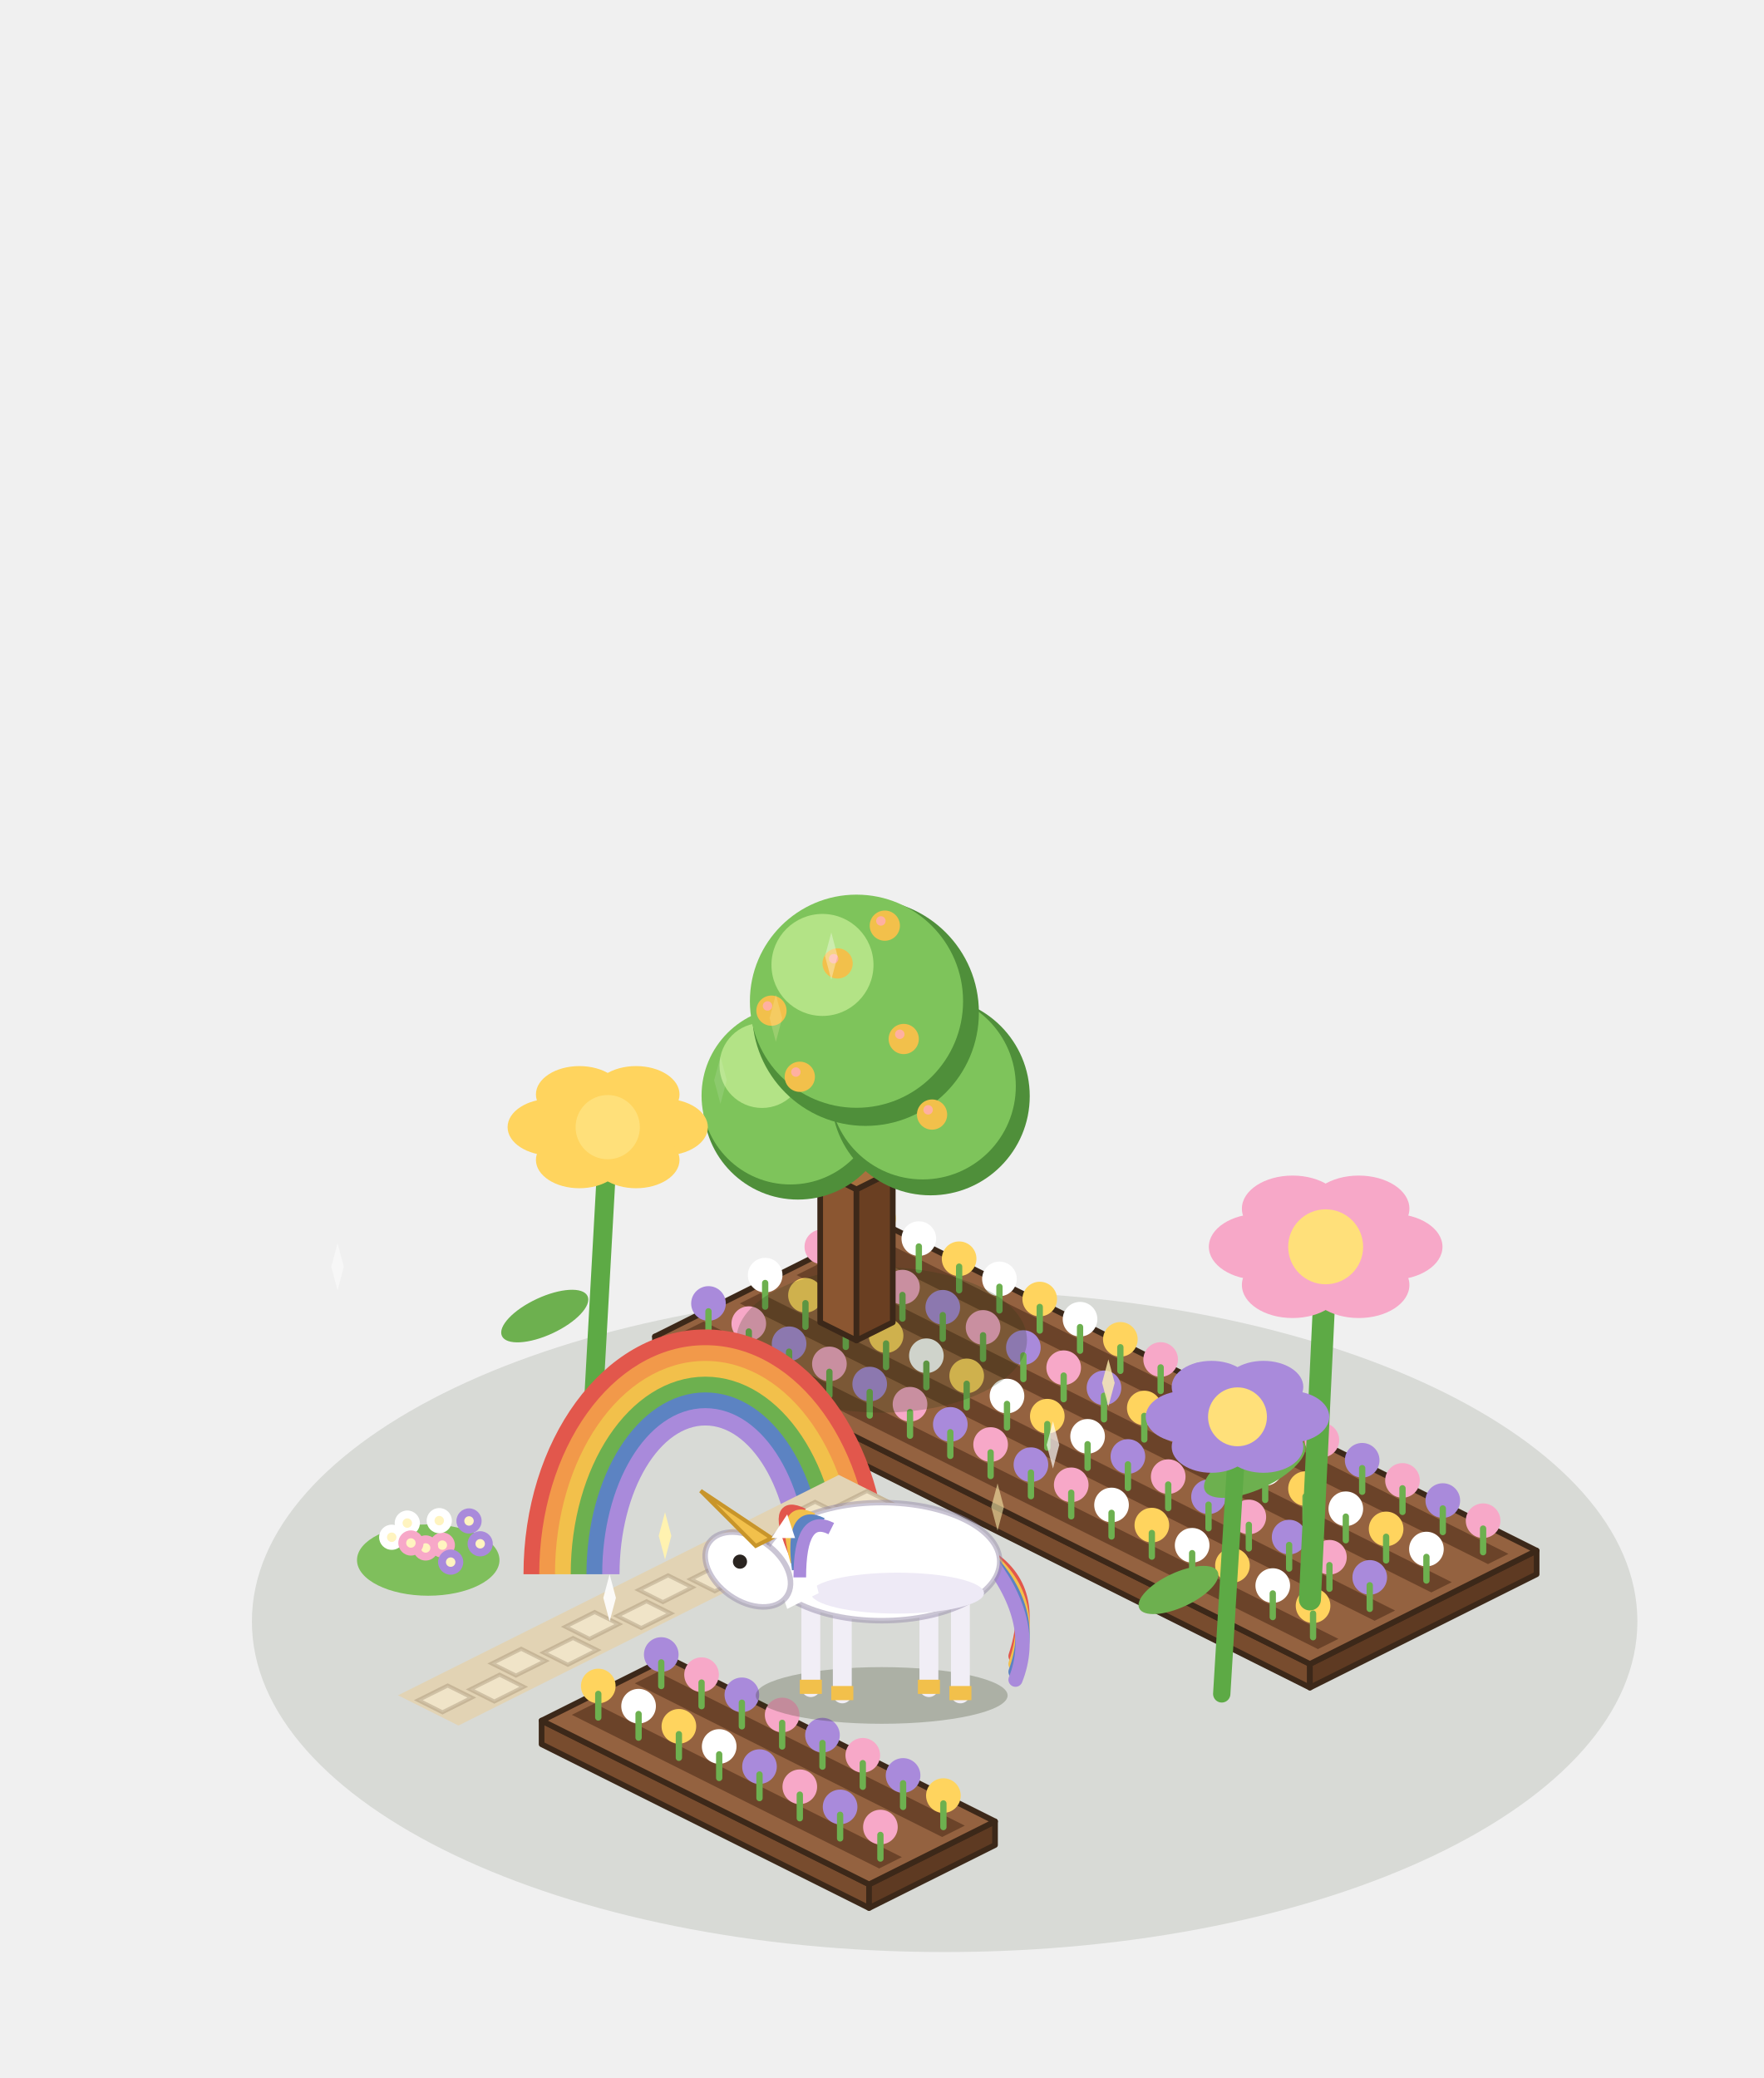
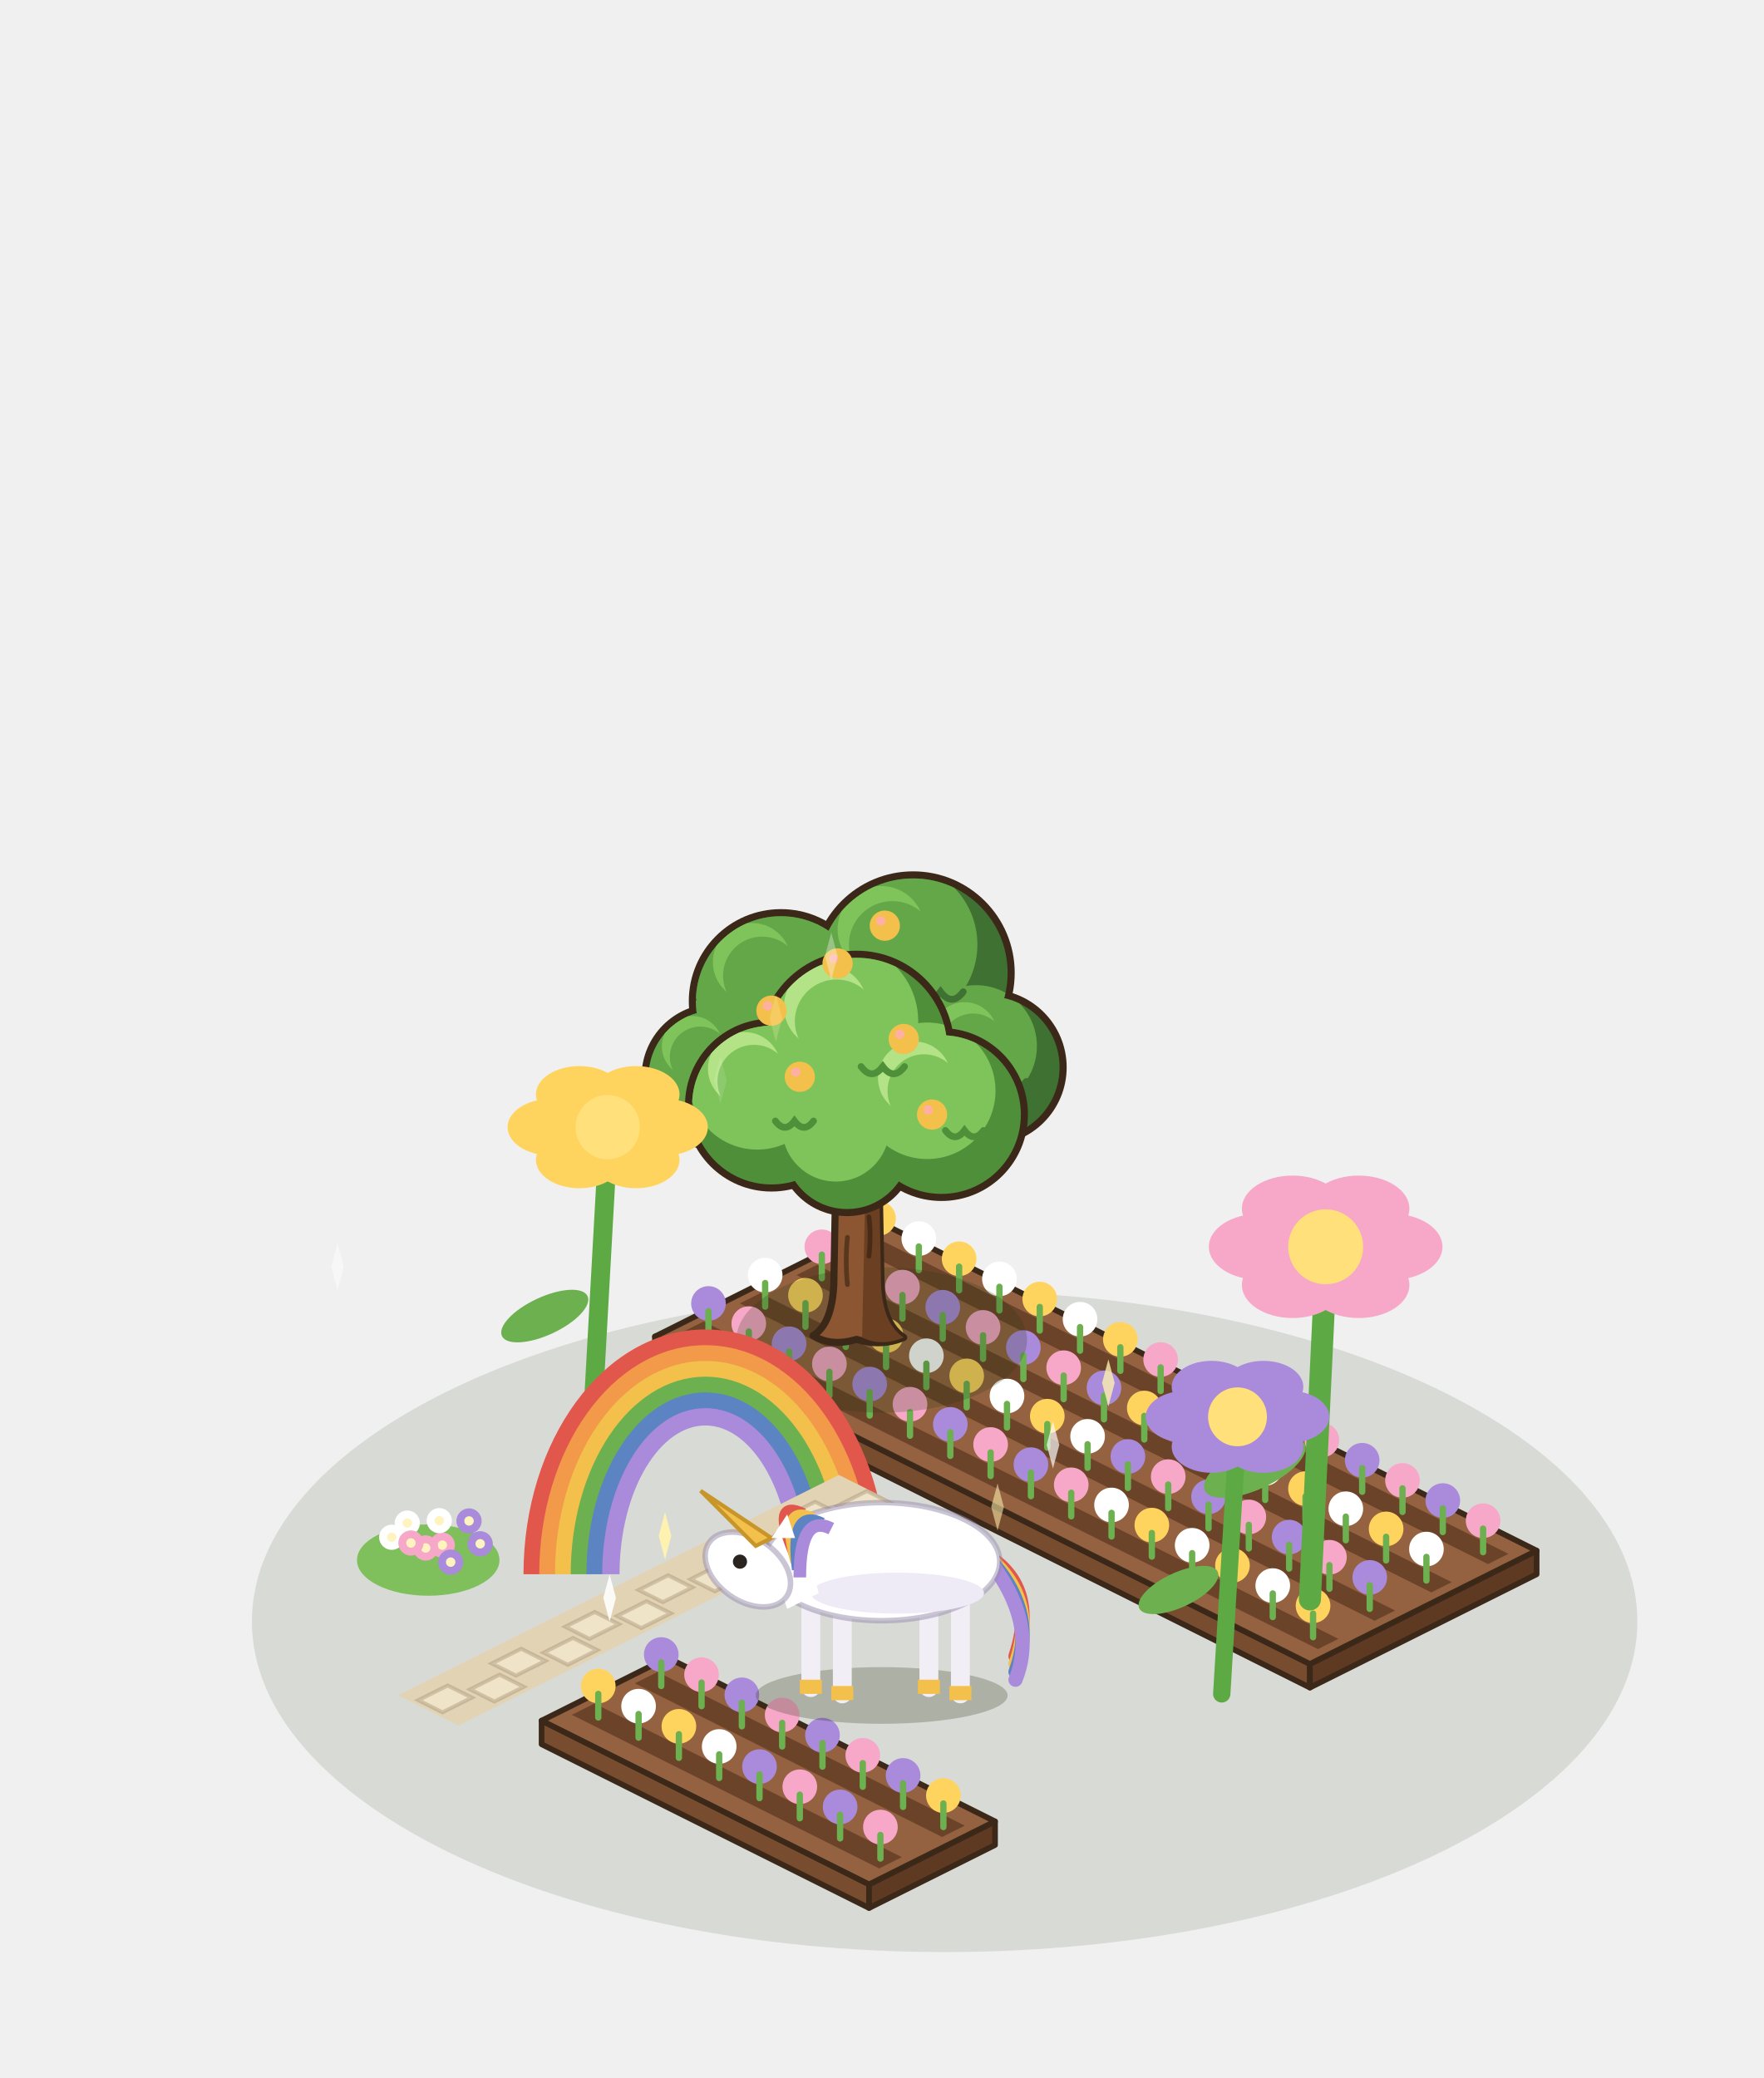
<svg xmlns="http://www.w3.org/2000/svg" width="280" height="330" viewBox="-140 -250 280 330">
  <g transform="scale(1.25)">
    <ellipse cx="8" cy="6" rx="88" ry="42" fill="rgba(40,55,20,.12)" />
    <polygon points="-28.8,-27.2 54.4,14.4 54.4,11.4 -28.8,-30.2" fill="#784C2E" stroke="#3C2819" stroke-width="0.72" stroke-linejoin="round" />
    <polygon points="83.2,0 54.4,14.4 54.4,11.4 83.2,-3" fill="#5E3A22" stroke="#3C2819" stroke-width="0.72" stroke-linejoin="round" />
    <polygon points="0,-44.6 83.2,-3 54.4,11.4 -28.8,-30.2" fill="#946240" stroke="#3C2819" stroke-width="0.72" stroke-linejoin="round" />
    <polygon points="-1.02,-42.91 79.62,-2.59 77.02,-1.29 -3.62,-41.61" fill="#6B4329" />
    <circle cx="-0.4" cy="-45.2" r="2.2" fill="#FFD45E" />
    <line x1="-0.4" y1="-41.2" x2="-0.4" y2="-44.2" stroke="#6DB04F" stroke-width="0.8" stroke-linecap="round" />
    <circle cx="4.72" cy="-42.64" r="2.2" fill="#FFFFFF" />
    <line x1="4.72" y1="-38.64" x2="4.72" y2="-41.64" stroke="#6DB04F" stroke-width="0.8" stroke-linecap="round" />
    <circle cx="9.84" cy="-40.08" r="2.2" fill="#FFD45E" />
    <line x1="9.84" y1="-36.08" x2="9.84" y2="-39.08" stroke="#6DB04F" stroke-width="0.8" stroke-linecap="round" />
    <circle cx="14.96" cy="-37.52" r="2.2" fill="#FFFFFF" />
    <line x1="14.96" y1="-33.52" x2="14.96" y2="-36.52" stroke="#6DB04F" stroke-width="0.8" stroke-linecap="round" />
    <circle cx="20.08" cy="-34.96" r="2.2" fill="#FFD45E" />
    <line x1="20.08" y1="-30.96" x2="20.08" y2="-33.96" stroke="#6DB04F" stroke-width="0.8" stroke-linecap="round" />
    <circle cx="25.2" cy="-32.4" r="2.2" fill="#FFFFFF" />
    <line x1="25.2" y1="-28.4" x2="25.2" y2="-31.4" stroke="#6DB04F" stroke-width="0.8" stroke-linecap="round" />
    <circle cx="30.32" cy="-29.84" r="2.2" fill="#FFD45E" />
    <line x1="30.32" y1="-25.84" x2="30.32" y2="-28.84" stroke="#6DB04F" stroke-width="0.8" stroke-linecap="round" />
    <circle cx="35.44" cy="-27.28" r="2.2" fill="#F7A8C8" />
    <line x1="35.44" y1="-23.28" x2="35.44" y2="-26.28" stroke="#6DB04F" stroke-width="0.8" stroke-linecap="round" />
    <circle cx="40.56" cy="-24.72" r="2.2" fill="#A98ADB" />
    <line x1="40.56" y1="-20.72" x2="40.56" y2="-23.72" stroke="#6DB04F" stroke-width="0.8" stroke-linecap="round" />
    <circle cx="45.68" cy="-22.16" r="2.2" fill="#F7A8C8" />
    <line x1="45.68" y1="-18.16" x2="45.68" y2="-21.16" stroke="#6DB04F" stroke-width="0.8" stroke-linecap="round" />
    <circle cx="50.8" cy="-19.6" r="2.2" fill="#A98ADB" />
    <line x1="50.8" y1="-15.6" x2="50.8" y2="-18.6" stroke="#6DB04F" stroke-width="0.8" stroke-linecap="round" />
    <circle cx="55.92" cy="-17.04" r="2.2" fill="#F7A8C8" />
    <line x1="55.92" y1="-13.04" x2="55.92" y2="-16.04" stroke="#6DB04F" stroke-width="0.8" stroke-linecap="round" />
    <circle cx="61.04" cy="-14.48" r="2.2" fill="#A98ADB" />
    <line x1="61.04" y1="-10.48" x2="61.04" y2="-13.48" stroke="#6DB04F" stroke-width="0.8" stroke-linecap="round" />
    <circle cx="66.16" cy="-11.92" r="2.2" fill="#F7A8C8" />
    <line x1="66.16" y1="-7.92" x2="66.16" y2="-10.92" stroke="#6DB04F" stroke-width="0.8" stroke-linecap="round" />
    <circle cx="71.28" cy="-9.36" r="2.2" fill="#A98ADB" />
    <line x1="71.28" y1="-5.36" x2="71.28" y2="-8.36" stroke="#6DB04F" stroke-width="0.8" stroke-linecap="round" />
    <circle cx="76.4" cy="-6.8" r="2.2" fill="#F7A8C8" />
    <line x1="76.4" y1="-2.8" x2="76.4" y2="-5.8" stroke="#6DB04F" stroke-width="0.8" stroke-linecap="round" />
    <polygon points="-8.22,-39.31 72.42,1.01 69.82,2.31 -10.82,-38.01" fill="#6B4329" />
    <circle cx="-7.6" cy="-41.6" r="2.2" fill="#F7A8C8" />
    <line x1="-7.6" y1="-37.6" x2="-7.6" y2="-40.6" stroke="#6DB04F" stroke-width="0.8" stroke-linecap="round" />
    <circle cx="-2.48" cy="-39.04" r="2.2" fill="#A98ADB" />
    <line x1="-2.48" y1="-35.04" x2="-2.48" y2="-38.04" stroke="#6DB04F" stroke-width="0.8" stroke-linecap="round" />
    <circle cx="2.64" cy="-36.48" r="2.2" fill="#F7A8C8" />
    <line x1="2.64" y1="-32.48" x2="2.64" y2="-35.48" stroke="#6DB04F" stroke-width="0.8" stroke-linecap="round" />
    <circle cx="7.76" cy="-33.92" r="2.2" fill="#A98ADB" />
    <line x1="7.76" y1="-29.92" x2="7.76" y2="-32.92" stroke="#6DB04F" stroke-width="0.8" stroke-linecap="round" />
    <circle cx="12.88" cy="-31.36" r="2.2" fill="#F7A8C8" />
    <line x1="12.88" y1="-27.36" x2="12.88" y2="-30.36" stroke="#6DB04F" stroke-width="0.8" stroke-linecap="round" />
    <circle cx="18" cy="-28.8" r="2.2" fill="#A98ADB" />
    <line x1="18" y1="-24.8" x2="18" y2="-27.8" stroke="#6DB04F" stroke-width="0.8" stroke-linecap="round" />
    <circle cx="23.12" cy="-26.24" r="2.2" fill="#F7A8C8" />
    <line x1="23.12" y1="-22.24" x2="23.12" y2="-25.24" stroke="#6DB04F" stroke-width="0.8" stroke-linecap="round" />
    <circle cx="28.24" cy="-23.68" r="2.2" fill="#A98ADB" />
    <line x1="28.24" y1="-19.68" x2="28.24" y2="-22.68" stroke="#6DB04F" stroke-width="0.8" stroke-linecap="round" />
    <circle cx="33.36" cy="-21.12" r="2.2" fill="#FFD45E" />
    <line x1="33.36" y1="-17.12" x2="33.36" y2="-20.12" stroke="#6DB04F" stroke-width="0.8" stroke-linecap="round" />
    <circle cx="38.48" cy="-18.56" r="2.2" fill="#FFFFFF" />
    <line x1="38.48" y1="-14.56" x2="38.48" y2="-17.56" stroke="#6DB04F" stroke-width="0.8" stroke-linecap="round" />
    <circle cx="43.6" cy="-16" r="2.2" fill="#FFD45E" />
    <line x1="43.6" y1="-12" x2="43.6" y2="-15" stroke="#6DB04F" stroke-width="0.8" stroke-linecap="round" />
    <circle cx="48.72" cy="-13.44" r="2.2" fill="#FFFFFF" />
    <line x1="48.72" y1="-9.44" x2="48.72" y2="-12.44" stroke="#6DB04F" stroke-width="0.8" stroke-linecap="round" />
    <circle cx="53.84" cy="-10.88" r="2.2" fill="#FFD45E" />
    <line x1="53.84" y1="-6.88" x2="53.84" y2="-9.88" stroke="#6DB04F" stroke-width="0.8" stroke-linecap="round" />
    <circle cx="58.96" cy="-8.32" r="2.2" fill="#FFFFFF" />
    <line x1="58.96" y1="-4.32" x2="58.96" y2="-7.32" stroke="#6DB04F" stroke-width="0.8" stroke-linecap="round" />
    <circle cx="64.08" cy="-5.76" r="2.2" fill="#FFD45E" />
    <line x1="64.08" y1="-1.76" x2="64.08" y2="-4.76" stroke="#6DB04F" stroke-width="0.8" stroke-linecap="round" />
    <circle cx="69.2" cy="-3.2" r="2.2" fill="#FFFFFF" />
    <line x1="69.2" y1="0.8" x2="69.2" y2="-2.2" stroke="#6DB04F" stroke-width="0.8" stroke-linecap="round" />
    <polygon points="-15.42,-35.71 65.22,4.61 62.62,5.91 -18.02,-34.41" fill="#6B4329" />
    <circle cx="-14.8" cy="-38" r="2.2" fill="#FFFFFF" />
    <line x1="-14.8" y1="-34" x2="-14.8" y2="-37" stroke="#6DB04F" stroke-width="0.8" stroke-linecap="round" />
    <circle cx="-9.68" cy="-35.44" r="2.2" fill="#FFD45E" />
    <line x1="-9.68" y1="-31.44" x2="-9.68" y2="-34.44" stroke="#6DB04F" stroke-width="0.8" stroke-linecap="round" />
    <circle cx="-4.56" cy="-32.88" r="2.2" fill="#FFFFFF" />
    <line x1="-4.56" y1="-28.88" x2="-4.56" y2="-31.88" stroke="#6DB04F" stroke-width="0.8" stroke-linecap="round" />
    <circle cx="0.56" cy="-30.32" r="2.2" fill="#FFD45E" />
    <line x1="0.56" y1="-26.32" x2="0.56" y2="-29.32" stroke="#6DB04F" stroke-width="0.8" stroke-linecap="round" />
    <circle cx="5.68" cy="-27.76" r="2.2" fill="#FFFFFF" />
    <line x1="5.68" y1="-23.76" x2="5.68" y2="-26.76" stroke="#6DB04F" stroke-width="0.8" stroke-linecap="round" />
    <circle cx="10.8" cy="-25.2" r="2.2" fill="#FFD45E" />
    <line x1="10.8" y1="-21.2" x2="10.8" y2="-24.2" stroke="#6DB04F" stroke-width="0.8" stroke-linecap="round" />
    <circle cx="15.92" cy="-22.64" r="2.2" fill="#FFFFFF" />
    <line x1="15.92" y1="-18.64" x2="15.92" y2="-21.64" stroke="#6DB04F" stroke-width="0.8" stroke-linecap="round" />
    <circle cx="21.04" cy="-20.08" r="2.2" fill="#FFD45E" />
    <line x1="21.04" y1="-16.08" x2="21.04" y2="-19.08" stroke="#6DB04F" stroke-width="0.8" stroke-linecap="round" />
    <circle cx="26.16" cy="-17.52" r="2.2" fill="#FFFFFF" />
    <line x1="26.16" y1="-13.52" x2="26.16" y2="-16.52" stroke="#6DB04F" stroke-width="0.8" stroke-linecap="round" />
    <circle cx="31.28" cy="-14.96" r="2.2" fill="#A98ADB" />
    <line x1="31.28" y1="-10.96" x2="31.28" y2="-13.96" stroke="#6DB04F" stroke-width="0.8" stroke-linecap="round" />
    <circle cx="36.4" cy="-12.4" r="2.2" fill="#F7A8C8" />
    <line x1="36.4" y1="-8.4" x2="36.4" y2="-11.4" stroke="#6DB04F" stroke-width="0.8" stroke-linecap="round" />
    <circle cx="41.52" cy="-9.84" r="2.2" fill="#A98ADB" />
    <line x1="41.52" y1="-5.84" x2="41.52" y2="-8.84" stroke="#6DB04F" stroke-width="0.8" stroke-linecap="round" />
    <circle cx="46.64" cy="-7.28" r="2.2" fill="#F7A8C8" />
    <line x1="46.64" y1="-3.28" x2="46.64" y2="-6.28" stroke="#6DB04F" stroke-width="0.8" stroke-linecap="round" />
    <circle cx="51.76" cy="-4.72" r="2.2" fill="#A98ADB" />
    <line x1="51.76" y1="-0.72" x2="51.76" y2="-3.72" stroke="#6DB04F" stroke-width="0.8" stroke-linecap="round" />
    <circle cx="56.88" cy="-2.16" r="2.2" fill="#F7A8C8" />
    <line x1="56.88" y1="1.84" x2="56.88" y2="-1.16" stroke="#6DB04F" stroke-width="0.8" stroke-linecap="round" />
    <circle cx="62" cy="0.4" r="2.2" fill="#A98ADB" />
    <line x1="62" y1="4.4" x2="62" y2="1.4" stroke="#6DB04F" stroke-width="0.8" stroke-linecap="round" />
    <polygon points="-22.62,-32.11 58.02,8.21 55.42,9.51 -25.22,-30.81" fill="#6B4329" />
    <circle cx="-22" cy="-34.4" r="2.2" fill="#A98ADB" />
    <line x1="-22" y1="-30.4" x2="-22" y2="-33.4" stroke="#6DB04F" stroke-width="0.8" stroke-linecap="round" />
    <circle cx="-16.88" cy="-31.84" r="2.2" fill="#F7A8C8" />
    <line x1="-16.88" y1="-27.84" x2="-16.88" y2="-30.84" stroke="#6DB04F" stroke-width="0.8" stroke-linecap="round" />
    <circle cx="-11.76" cy="-29.28" r="2.2" fill="#A98ADB" />
    <line x1="-11.76" y1="-25.28" x2="-11.76" y2="-28.28" stroke="#6DB04F" stroke-width="0.8" stroke-linecap="round" />
    <circle cx="-6.64" cy="-26.72" r="2.2" fill="#F7A8C8" />
    <line x1="-6.64" y1="-22.72" x2="-6.64" y2="-25.72" stroke="#6DB04F" stroke-width="0.8" stroke-linecap="round" />
    <circle cx="-1.52" cy="-24.16" r="2.2" fill="#A98ADB" />
    <line x1="-1.52" y1="-20.16" x2="-1.52" y2="-23.16" stroke="#6DB04F" stroke-width="0.8" stroke-linecap="round" />
    <circle cx="3.6" cy="-21.6" r="2.2" fill="#F7A8C8" />
    <line x1="3.6" y1="-17.6" x2="3.6" y2="-20.6" stroke="#6DB04F" stroke-width="0.8" stroke-linecap="round" />
    <circle cx="8.72" cy="-19.04" r="2.2" fill="#A98ADB" />
    <line x1="8.72" y1="-15.04" x2="8.72" y2="-18.04" stroke="#6DB04F" stroke-width="0.8" stroke-linecap="round" />
    <circle cx="13.84" cy="-16.48" r="2.2" fill="#F7A8C8" />
    <line x1="13.84" y1="-12.48" x2="13.84" y2="-15.48" stroke="#6DB04F" stroke-width="0.8" stroke-linecap="round" />
    <circle cx="18.96" cy="-13.92" r="2.2" fill="#A98ADB" />
    <line x1="18.96" y1="-9.92" x2="18.96" y2="-12.92" stroke="#6DB04F" stroke-width="0.8" stroke-linecap="round" />
    <circle cx="24.08" cy="-11.36" r="2.2" fill="#F7A8C8" />
    <line x1="24.08" y1="-7.36" x2="24.08" y2="-10.36" stroke="#6DB04F" stroke-width="0.8" stroke-linecap="round" />
    <circle cx="29.2" cy="-8.8" r="2.2" fill="#FFFFFF" />
    <line x1="29.2" y1="-4.8" x2="29.2" y2="-7.8" stroke="#6DB04F" stroke-width="0.8" stroke-linecap="round" />
    <circle cx="34.32" cy="-6.24" r="2.2" fill="#FFD45E" />
    <line x1="34.32" y1="-2.24" x2="34.32" y2="-5.24" stroke="#6DB04F" stroke-width="0.8" stroke-linecap="round" />
    <circle cx="39.44" cy="-3.68" r="2.2" fill="#FFFFFF" />
    <line x1="39.44" y1="0.32" x2="39.44" y2="-2.68" stroke="#6DB04F" stroke-width="0.8" stroke-linecap="round" />
    <circle cx="44.56" cy="-1.12" r="2.2" fill="#FFD45E" />
    <line x1="44.56" y1="2.88" x2="44.56" y2="-0.12" stroke="#6DB04F" stroke-width="0.8" stroke-linecap="round" />
    <circle cx="49.68" cy="1.44" r="2.2" fill="#FFFFFF" />
    <line x1="49.68" y1="5.44" x2="49.68" y2="2.44" stroke="#6DB04F" stroke-width="0.8" stroke-linecap="round" />
    <circle cx="54.8" cy="4" r="2.2" fill="#FFD45E" />
    <line x1="54.8" y1="8" x2="54.8" y2="5" stroke="#6DB04F" stroke-width="0.8" stroke-linecap="round" />
    <ellipse cx="0" cy="-29.76" rx="18.46" ry="9.23" fill="rgba(40,55,20,0.22)" />
-     <polygon points="-7.81,-32 -3.2,-29.7 -3.2,-48.9 -7.81,-51.2" fill="#8B5631" stroke="#3C2819" stroke-width="0.72" stroke-linejoin="round" />
-     <polygon points="1.41,-32 -3.2,-29.7 -3.2,-48.9 1.41,-51.2" fill="#6A3F22" stroke="#3C2819" stroke-width="0.72" stroke-linejoin="round" />
-     <polygon points="-3.2,-53.5 1.41,-51.2 -3.2,-48.9 -7.81,-51.2" fill="#A9703F" stroke="#3C2819" stroke-width="0.72" stroke-linejoin="round" />
-     <circle cx="-10.64" cy="-59.6" r="12" fill="#4F8F3A" />
-     <circle cx="-11.6" cy="-60.8" r="11.28" fill="#7EC45B" />
-     <circle cx="-15.2" cy="-64.64" r="5.4" fill="#B3E386" />
-     <circle cx="6.21" cy="-60.74" r="12.6" fill="#4F8F3A" />
-     <circle cx="5.2" cy="-62" r="11.84" fill="#7EC45B" />
-     <circle cx="1.42" cy="-66.03" r="5.67" fill="#B3E386" />
-     <circle cx="-2.05" cy="-71.36" r="14.4" fill="#4F8F3A" />
-     <circle cx="-3.2" cy="-72.8" r="13.54" fill="#7EC45B" />
-     <circle cx="-7.52" cy="-77.41" r="6.48" fill="#B3E386" />
+     <path d="M-8.72,-30.32 Q-6.32,-31.76 -6.08,-36.8 L-5.84,-50 Q-9.2,-54.8 -12.32,-58.4 L-9.92,-60.08 Q-6.08,-56.72 -3.2,-54.32 Q-0.32,-57.2 3.28,-60.32 L5.44,-58.16 Q2.32,-54.8 -0.32,-50 L-0.08,-36.8 Q0.16,-31.76 2.8,-30.08 Q-0.03,-28.88 -3.2,-29.84 Q-6.37,-28.88 -8.72,-30.32 Z" fill="#8B5631" stroke="#3C2819" stroke-width="0.9" stroke-linejoin="round" />
+     <path d="M-2.48,-30.08 L-2.05,-50 L-0.32,-50 L-0.08,-36.8 Q0.16,-31.76 2.8,-30.08 Q-0.03,-28.88 -2.48,-30.08 Z" fill="#6A3F22" />
+     <path d="M-4.35,-36.8 q-0.3,-3 0,-6 M-1.62,-40.4 q0.3,-2.6 0,-5" stroke="rgba(40,22,12,.5)" stroke-width="0.6" fill="none" stroke-linecap="round" />
+     <circle cx="-12.8" cy="-72.8" r="11.7" fill="#3C2819" />
+     <circle cx="4" cy="-76.4" r="12.9" fill="#3C2819" />
+     <circle cx="13.6" cy="-64.4" r="9.9" fill="#3C2819" />
+     <circle cx="-21.2" cy="-63.2" r="9.3" fill="#3C2819" />
+     <defs>
+       <clipPath id="rtm105_m95_120f">
+         <circle cx="-12.8" cy="-72.8" r="10.8" fill="#000" />
+         <circle cx="4" cy="-76.4" r="12" fill="#000" />
+         <circle cx="13.6" cy="-64.4" r="9" fill="#000" />
+         <circle cx="-21.2" cy="-63.2" r="8.4" fill="#000" />
+       </clipPath>
+     </defs>
+     <g clip-path="url(#rtm105_m95_120f)">
+       <circle cx="-12.8" cy="-72.8" r="10.8" fill="#3e7132" />
+       <circle cx="4" cy="-76.4" r="12" fill="#3e7132" />
+       <circle cx="13.6" cy="-64.4" r="9" fill="#3e7132" />
+       <circle cx="-21.2" cy="-63.2" r="8.4" fill="#3e7132" />
+       <circle cx="-14.74" cy="-76.04" r="9.29" fill="#64a749" />
+       <circle cx="1.84" cy="-80" r="10.32" fill="#64a749" />
+       <circle cx="11.98" cy="-67.1" r="7.74" fill="#64a749" />
+       <circle cx="-22.71" cy="-65.72" r="7.22" fill="#64a749" />
+       <circle cx="-16.47" cy="-77.77" r="4.97" fill="#7EC45B" />
+       <circle cx="-15.18" cy="-76.04" r="4.97" fill="#64a749" />
+       <circle cx="-0.08" cy="-81.92" r="5.52" fill="#7EC45B" />
+       <circle cx="1.36" cy="-80" r="5.52" fill="#64a749" />
+       <circle cx="10.54" cy="-68.54" r="4.14" fill="#7EC45B" />
+       <circle cx="11.62" cy="-67.1" r="4.14" fill="#64a749" />
+       <circle cx="-24.06" cy="-67.06" r="3.86" fill="#7EC45B" />
+       <circle cx="-23.05" cy="-65.72" r="3.86" fill="#64a749" />
+       <path d="M-12.26,-70.64 q1.3,1.73 2.59,0 q1.3,1.73 2.59,0" fill="none" stroke="#3e7132" stroke-width="0.86" stroke-linecap="round" />
+       <path d="M4.6,-74 q1.44,1.92 2.88,0 q1.44,1.92 2.88,0" fill="none" stroke="#3e7132" stroke-width="0.86" stroke-linecap="round" />
+       <path d="M14.05,-62.6 q1.08,1.44 2.16,0 q1.08,1.44 2.16,0" fill="none" stroke="#3e7132" stroke-width="0.86" stroke-linecap="round" />
+       <path d="M-20.78,-61.52 q1.01,1.34 2.02,0 q1.01,1.34 2.02,0" fill="none" stroke="#3e7132" stroke-width="0.86" stroke-linecap="round" />
+     </g>
+     <circle cx="-14" cy="-59.6" r="10.98" fill="#3C2819" />
+     <circle cx="7.6" cy="-58.4" r="10.98" fill="#3C2819" />
+     <circle cx="-3.2" cy="-66.8" r="12.42" fill="#3C2819" />
+     <circle cx="-4.4" cy="-54.32" r="8.82" fill="#3C2819" />
+     <defs>
+       <clipPath id="rtm105_m95_120a">
+         <circle cx="-14" cy="-59.6" r="10.08" fill="#000" />
+         <circle cx="7.6" cy="-58.4" r="10.08" fill="#000" />
+         <circle cx="-3.2" cy="-66.8" r="11.52" fill="#000" />
+         <circle cx="-4.4" cy="-54.32" r="7.92" fill="#000" />
+       </clipPath>
+     </defs>
+     <g clip-path="url(#rtm105_m95_120a)">
+       <circle cx="-14" cy="-59.6" r="10.08" fill="#4F8F3A" />
+       <circle cx="7.6" cy="-58.4" r="10.08" fill="#4F8F3A" />
+       <circle cx="-3.2" cy="-66.8" r="11.52" fill="#4F8F3A" />
+       <circle cx="-4.4" cy="-54.32" r="7.92" fill="#4F8F3A" />
+       <circle cx="-15.81" cy="-62.62" r="8.67" fill="#7EC45B" />
+       <circle cx="5.79" cy="-61.42" r="8.67" fill="#7EC45B" />
+       <circle cx="-5.27" cy="-70.26" r="9.91" fill="#7EC45B" />
+       <circle cx="-5.83" cy="-56.7" r="6.81" fill="#7EC45B" />
+       <circle cx="-17.43" cy="-64.24" r="4.64" fill="#B3E386" />
+       <circle cx="-16.22" cy="-62.62" r="4.64" fill="#7EC45B" />
+       <circle cx="4.17" cy="-63.04" r="4.64" fill="#B3E386" />
+       <circle cx="5.38" cy="-61.42" r="4.64" fill="#7EC45B" />
+       <circle cx="-7.12" cy="-72.1" r="5.3" fill="#B3E386" />
+       <circle cx="-5.73" cy="-70.26" r="5.3" fill="#7EC45B" />
+       <path d="M-13.5,-57.58 q1.21,1.61 2.42,0 q1.21,1.61 2.42,0" fill="none" stroke="#4F8F3A" stroke-width="0.86" stroke-linecap="round" />
+       <path d="M8.1,-56.38 q1.21,1.61 2.42,0 q1.21,1.61 2.42,0" fill="none" stroke="#4F8F3A" stroke-width="0.86" stroke-linecap="round" />
+       <path d="M-2.62,-64.5 q1.38,1.84 2.76,0 q1.38,1.84 2.76,0" fill="none" stroke="#4F8F3A" stroke-width="0.86" stroke-linecap="round" />
+     </g>
    <circle cx="-10.4" cy="-63.2" r="1.92" fill="#F2C04B" />
    <circle cx="-10.9" cy="-63.8" r="0.6" fill="#FFB0A0" />
    <circle cx="2.8" cy="-68" r="1.92" fill="#F2C04B" />
    <circle cx="2.3" cy="-68.6" r="0.6" fill="#FFB0A0" />
    <circle cx="-5.6" cy="-77.6" r="1.92" fill="#F2C04B" />
    <circle cx="-6.1" cy="-78.2" r="0.6" fill="#FFB0A0" />
    <circle cx="6.4" cy="-58.4" r="1.92" fill="#F2C04B" />
    <circle cx="5.9" cy="-59" r="0.6" fill="#FFB0A0" />
    <circle cx="-14" cy="-71.6" r="1.92" fill="#F2C04B" />
    <circle cx="-14.5" cy="-72.2" r="0.6" fill="#FFB0A0" />
    <circle cx="0.4" cy="-82.4" r="1.92" fill="#F2C04B" />
    <circle cx="-0.1" cy="-83" r="0.6" fill="#FFB0A0" />
    <line x1="54.4" y1="3.2" x2="56.4" y2="-38.8" stroke="#5DAA45" stroke-width="2.8" stroke-linecap="round" />
    <ellipse cx="47.4" cy="-13.6" rx="7" ry="2.8" fill="#6DB04F" transform="rotate(-25 47.4 -13.6)" />
    <ellipse cx="64.8" cy="-41.6" rx="6.44" ry="4.2" fill="#F7A8C8" />
    <ellipse cx="60.6" cy="-36.75" rx="6.44" ry="4.2" fill="#F7A8C8" />
    <ellipse cx="52.2" cy="-36.75" rx="6.44" ry="4.2" fill="#F7A8C8" />
    <ellipse cx="48" cy="-41.6" rx="6.44" ry="4.2" fill="#F7A8C8" />
    <ellipse cx="52.2" cy="-46.45" rx="6.44" ry="4.2" fill="#F7A8C8" />
    <ellipse cx="60.6" cy="-46.45" rx="6.44" ry="4.2" fill="#F7A8C8" />
    <circle cx="56.4" cy="-41.6" r="4.76" fill="#FFE07A" />
    <line x1="43.2" y1="15.2" x2="45.2" y2="-17.8" stroke="#5DAA45" stroke-width="2.2" stroke-linecap="round" />
    <ellipse cx="37.7" cy="2" rx="5.5" ry="2.2" fill="#6DB04F" transform="rotate(-25 37.7 2)" />
    <ellipse cx="51.8" cy="-20" rx="5.06" ry="3.3" fill="#A98ADB" />
    <ellipse cx="48.5" cy="-16.19" rx="5.06" ry="3.3" fill="#A98ADB" />
    <ellipse cx="41.9" cy="-16.19" rx="5.06" ry="3.3" fill="#A98ADB" />
    <ellipse cx="38.6" cy="-20" rx="5.06" ry="3.3" fill="#A98ADB" />
    <ellipse cx="41.9" cy="-23.81" rx="5.06" ry="3.3" fill="#A98ADB" />
    <ellipse cx="48.5" cy="-23.81" rx="5.06" ry="3.3" fill="#A98ADB" />
    <circle cx="45.2" cy="-20" r="3.74" fill="#FFE07A" />
    <line x1="-36.8" y1="-18.4" x2="-34.8" y2="-54.4" stroke="#5DAA45" stroke-width="2.4" stroke-linecap="round" />
    <ellipse cx="-42.8" cy="-32.8" rx="6" ry="2.4" fill="#6DB04F" transform="rotate(-25 -42.8 -32.8)" />
    <ellipse cx="-27.6" cy="-56.8" rx="5.52" ry="3.6" fill="#FFD45E" />
    <ellipse cx="-31.2" cy="-52.64" rx="5.52" ry="3.6" fill="#FFD45E" />
    <ellipse cx="-38.4" cy="-52.64" rx="5.52" ry="3.6" fill="#FFD45E" />
    <ellipse cx="-42" cy="-56.8" rx="5.52" ry="3.6" fill="#FFD45E" />
    <ellipse cx="-38.4" cy="-60.96" rx="5.52" ry="3.6" fill="#FFD45E" />
    <ellipse cx="-31.2" cy="-60.96" rx="5.52" ry="3.6" fill="#FFD45E" />
    <circle cx="-34.8" cy="-56.8" r="4.08" fill="#FFE07A" />
    <path d="M-44.4,0 A22,30 0 0 1 -0.4,0" fill="none" stroke="#E2574C" stroke-width="2.2" />
    <path d="M-42.4,0 A20,28 0 0 1 -2.4,0" fill="none" stroke="#F2994A" stroke-width="2.2" />
    <path d="M-40.4,0 A18,26 0 0 1 -4.4,0" fill="none" stroke="#F2C04B" stroke-width="2.2" />
    <path d="M-38.4,0 A16,24 0 0 1 -6.4,0" fill="none" stroke="#6DB04F" stroke-width="2.2" />
    <path d="M-36.4,0 A14,22 0 0 1 -8.4,0" fill="none" stroke="#5C83C2" stroke-width="2.2" />
    <path d="M-34.4,0 A12,20 0 0 1 -10.4,0" fill="none" stroke="#A98ADB" stroke-width="2.2" />
    <polygon points="-5.44,-12.62 -61.44,15.38 -53.76,19.22 2.24,-8.78" fill="#E2D3B4" />
    <polygon points="1.2,-9.03 -2.54,-7.17 -5.61,-8.7 -1.87,-10.57" fill="#F0E4C8" stroke="rgba(150,130,100,.35)" stroke-width="0.5" />
    <polygon points="-5.39,-7.66 -9.12,-5.79 -12.19,-7.33 -8.46,-9.2" fill="#F0E4C8" stroke="rgba(150,130,100,.35)" stroke-width="0.5" />
    <polygon points="-8.14,-4.37 -11.87,-2.5 -14.94,-4.04 -11.21,-5.9" fill="#F0E4C8" stroke="rgba(150,130,100,.35)" stroke-width="0.5" />
    <polygon points="-14.72,-2.99 -18.46,-1.13 -21.53,-2.66 -17.79,-4.53" fill="#F0E4C8" stroke="rgba(150,130,100,.35)" stroke-width="0.5" />
    <polygon points="-17.47,0.3 -21.2,2.17 -24.27,0.63 -20.54,-1.24" fill="#F0E4C8" stroke="rgba(150,130,100,.35)" stroke-width="0.5" />
    <polygon points="-24.06,1.67 -27.79,3.54 -30.86,2 -27.13,0.14" fill="#F0E4C8" stroke="rgba(150,130,100,.35)" stroke-width="0.5" />
    <polygon points="-26.8,4.97 -30.54,6.83 -33.61,5.3 -29.87,3.43" fill="#F0E4C8" stroke="rgba(150,130,100,.35)" stroke-width="0.5" />
    <polygon points="-33.39,6.34 -37.12,8.21 -40.19,6.67 -36.46,4.8" fill="#F0E4C8" stroke="rgba(150,130,100,.35)" stroke-width="0.5" />
    <polygon points="-36.14,9.63 -39.87,11.5 -42.94,9.96 -39.21,8.1" fill="#F0E4C8" stroke="rgba(150,130,100,.35)" stroke-width="0.5" />
    <polygon points="-42.72,11.01 -46.46,12.87 -49.53,11.34 -45.79,9.47" fill="#F0E4C8" stroke="rgba(150,130,100,.35)" stroke-width="0.5" />
    <polygon points="-45.47,14.3 -49.2,16.17 -52.27,14.63 -48.54,12.76" fill="#F0E4C8" stroke="rgba(150,130,100,.35)" stroke-width="0.5" />
    <polygon points="-52.06,15.67 -55.79,17.54 -58.86,16 -55.13,14.14" fill="#F0E4C8" stroke="rgba(150,130,100,.35)" stroke-width="0.5" />
    <polygon points="-43.2,21.6 -1.6,42.4 -1.6,39.4 -43.2,18.6" fill="#784C2E" stroke="#3C2819" stroke-width="0.72" stroke-linejoin="round" />
    <polygon points="14.4,34.4 -1.6,42.4 -1.6,39.4 14.4,31.4" fill="#5E3A22" stroke="#3C2819" stroke-width="0.72" stroke-linejoin="round" />
    <polygon points="-27.2,10.6 14.4,31.4 -1.6,39.4 -43.2,18.6" fill="#946240" stroke="#3C2819" stroke-width="0.72" stroke-linejoin="round" />
    <polygon points="-28.48,12.42 10.56,31.94 7.68,33.38 -31.36,13.86" fill="#6B4329" />
    <circle cx="-28" cy="10.2" r="2.2" fill="#A98ADB" />
    <line x1="-28" y1="14.2" x2="-28" y2="11.2" stroke="#6DB04F" stroke-width="0.8" stroke-linecap="round" />
    <circle cx="-22.88" cy="12.76" r="2.2" fill="#F7A8C8" />
    <line x1="-22.88" y1="16.76" x2="-22.88" y2="13.76" stroke="#6DB04F" stroke-width="0.8" stroke-linecap="round" />
    <circle cx="-17.76" cy="15.32" r="2.2" fill="#A98ADB" />
    <line x1="-17.76" y1="19.32" x2="-17.76" y2="16.32" stroke="#6DB04F" stroke-width="0.8" stroke-linecap="round" />
    <circle cx="-12.64" cy="17.88" r="2.2" fill="#F7A8C8" />
    <line x1="-12.64" y1="21.88" x2="-12.64" y2="18.88" stroke="#6DB04F" stroke-width="0.8" stroke-linecap="round" />
    <circle cx="-7.52" cy="20.44" r="2.2" fill="#A98ADB" />
    <line x1="-7.52" y1="24.44" x2="-7.52" y2="21.44" stroke="#6DB04F" stroke-width="0.8" stroke-linecap="round" />
    <circle cx="-2.4" cy="23" r="2.2" fill="#F7A8C8" />
    <line x1="-2.4" y1="27" x2="-2.4" y2="24" stroke="#6DB04F" stroke-width="0.8" stroke-linecap="round" />
    <circle cx="2.72" cy="25.56" r="2.2" fill="#A98ADB" />
    <line x1="2.72" y1="29.56" x2="2.72" y2="26.56" stroke="#6DB04F" stroke-width="0.8" stroke-linecap="round" />
    <circle cx="7.84" cy="28.12" r="2.2" fill="#FFD45E" />
    <line x1="7.84" y1="32.12" x2="7.84" y2="29.12" stroke="#6DB04F" stroke-width="0.8" stroke-linecap="round" />
    <polygon points="-36.48,16.42 2.56,35.94 -0.32,37.38 -39.36,17.86" fill="#6B4329" />
    <circle cx="-36" cy="14.2" r="2.2" fill="#FFD45E" />
    <line x1="-36" y1="18.2" x2="-36" y2="15.2" stroke="#6DB04F" stroke-width="0.8" stroke-linecap="round" />
    <circle cx="-30.88" cy="16.76" r="2.2" fill="#FFFFFF" />
    <line x1="-30.88" y1="20.76" x2="-30.88" y2="17.76" stroke="#6DB04F" stroke-width="0.8" stroke-linecap="round" />
    <circle cx="-25.76" cy="19.32" r="2.2" fill="#FFD45E" />
    <line x1="-25.76" y1="23.32" x2="-25.76" y2="20.32" stroke="#6DB04F" stroke-width="0.8" stroke-linecap="round" />
    <circle cx="-20.64" cy="21.88" r="2.2" fill="#FFFFFF" />
    <line x1="-20.64" y1="25.88" x2="-20.64" y2="22.88" stroke="#6DB04F" stroke-width="0.8" stroke-linecap="round" />
    <circle cx="-15.52" cy="24.44" r="2.2" fill="#A98ADB" />
    <line x1="-15.52" y1="28.44" x2="-15.52" y2="25.44" stroke="#6DB04F" stroke-width="0.8" stroke-linecap="round" />
    <circle cx="-10.4" cy="27" r="2.2" fill="#F7A8C8" />
    <line x1="-10.4" y1="31" x2="-10.4" y2="28" stroke="#6DB04F" stroke-width="0.8" stroke-linecap="round" />
    <circle cx="-5.28" cy="29.56" r="2.2" fill="#A98ADB" />
    <line x1="-5.28" y1="33.56" x2="-5.28" y2="30.56" stroke="#6DB04F" stroke-width="0.8" stroke-linecap="round" />
    <circle cx="-0.16" cy="32.12" r="2.2" fill="#F7A8C8" />
    <line x1="-0.16" y1="36.12" x2="-0.16" y2="33.12" stroke="#6DB04F" stroke-width="0.8" stroke-linecap="round" />
    <ellipse cx="-57.6" cy="-1.8" rx="9.05" ry="4.53" fill="#7FBF5C" />
    <circle cx="-55.81" cy="-3.7" r="1.6" fill="#F7A8C8" />
    <circle cx="-55.81" cy="-3.7" r="0.6" fill="#FFF4C0" />
    <circle cx="-62.24" cy="-4.7" r="1.6" fill="#FFFFFF" />
    <circle cx="-62.24" cy="-4.7" r="0.6" fill="#FFF4C0" />
    <circle cx="-52.42" cy="-6.77" r="1.6" fill="#A98ADB" />
    <circle cx="-52.42" cy="-6.77" r="0.6" fill="#FFF4C0" />
    <circle cx="-57.93" cy="-3.34" r="1.6" fill="#F7A8C8" />
    <circle cx="-57.93" cy="-3.34" r="0.6" fill="#FFF4C0" />
    <circle cx="-60.26" cy="-6.5" r="1.6" fill="#FFFFFF" />
    <circle cx="-60.26" cy="-6.5" r="0.6" fill="#FFF4C0" />
    <circle cx="-51" cy="-3.87" r="1.6" fill="#A98ADB" />
    <circle cx="-51" cy="-3.87" r="0.6" fill="#FFF4C0" />
    <circle cx="-59.8" cy="-3.97" r="1.6" fill="#F7A8C8" />
    <circle cx="-59.8" cy="-3.97" r="0.6" fill="#FFF4C0" />
    <circle cx="-56.2" cy="-6.81" r="1.6" fill="#FFFFFF" />
    <circle cx="-56.2" cy="-6.81" r="0.6" fill="#FFF4C0" />
    <circle cx="-54.75" cy="-1.54" r="1.6" fill="#A98ADB" />
    <circle cx="-54.75" cy="-1.54" r="0.6" fill="#FFF4C0" />
    <ellipse cx="0" cy="15.4" rx="16" ry="3.6" fill="rgba(40,55,20,.25)" />
    <line x1="-9" y1="2.4" x2="-9" y2="14.4" stroke="#F1EEF6" stroke-width="2.4" stroke-linecap="round" />
    <rect x="-10.4" y="13.4" width="2.8" height="1.8" fill="#F2C04B" />
    <line x1="-5" y1="2.4" x2="-5" y2="15.2" stroke="#F1EEF6" stroke-width="2.4" stroke-linecap="round" />
    <rect x="-6.4" y="14.2" width="2.8" height="1.8" fill="#F2C04B" />
    <line x1="6" y1="2.4" x2="6" y2="14.4" stroke="#F1EEF6" stroke-width="2.4" stroke-linecap="round" />
    <rect x="4.6" y="13.4" width="2.8" height="1.8" fill="#F2C04B" />
    <line x1="10" y1="2.4" x2="10" y2="15.2" stroke="#F1EEF6" stroke-width="2.4" stroke-linecap="round" />
    <rect x="8.6" y="14.2" width="2.8" height="1.8" fill="#F2C04B" />
    <path d="M13,-2.6 q7,4 4,13" stroke="#E2574C" stroke-width="1.8" fill="none" stroke-linecap="round" />
    <path d="M13,-2.6 q7,5.5 4,14" stroke="#F2C04B" stroke-width="1.8" fill="none" stroke-linecap="round" />
    <path d="M13,-2.6 q7,7 4,15" stroke="#5C83C2" stroke-width="1.8" fill="none" stroke-linecap="round" />
    <path d="M13,-2.6 q7,8.5 4,16" stroke="#A98ADB" stroke-width="1.8" fill="none" stroke-linecap="round" />
    <ellipse cx="0" cy="-1.6" rx="15" ry="7.5" fill="#FFFFFF" stroke="rgba(150,140,170,.5)" stroke-width="0.7" />
    <ellipse cx="2" cy="2.4" rx="11" ry="2.6" fill="#EEEAF6" />
    <path d="M-10,-5.6 L-14,-1.6 L-12,4.4 L-8,2.4 Z" fill="#FFFFFF" />
    <path d="M-10,-7.6 q-4,-2 -1,5" stroke="#E2574C" stroke-width="1.6" fill="none" />
    <path d="M-8.8,-7 q-4,-2 -2,5.4" stroke="#F2C04B" stroke-width="1.6" fill="none" />
    <path d="M-7.6,-6.4 q-4,-2 -3,5.8" stroke="#5C83C2" stroke-width="1.6" fill="none" />
    <path d="M-6.4,-5.8 q-4,-2 -4,6.2" stroke="#A98ADB" stroke-width="1.6" fill="none" />
    <ellipse cx="-17" cy="-0.6" rx="6" ry="4" fill="#FFFFFF" stroke="rgba(150,140,170,.5)" stroke-width="0.7" transform="rotate(35 -17 -0.6)" />
    <path d="M-16,-3.6 L-23,-10.6 L-14,-4.6 Z" fill="#F2C04B" stroke="#C8952A" stroke-width="0.5" />
    <circle cx="-18" cy="-1.6" r="0.9" fill="#2A2420" />
    <path d="M-14,-4.6 l2,-3 l1,3 Z" fill="#FFFFFF" />
    <path d="M-6.4,-81.53 L-5.6,-78.53 L-6.4,-75.53 L-7.2,-78.53 Z" fill="#FFFFFF" opacity="0.33" />
    <path d="M-13.44,-73.65 L-12.64,-70.65 L-13.44,-67.65 L-14.24,-70.65 Z" fill="#FFF2B0" opacity="0.22" />
    <path d="M-20.48,-65.76 L-19.68,-62.76 L-20.48,-59.76 L-21.28,-62.76 Z" fill="#FFFFFF" opacity="0.11" />
    <path d="M-27.52,-7.88 L-26.72,-4.88 L-27.52,-1.88 L-28.32,-4.88 Z" fill="#FFF2B0" opacity="1" />
    <path d="M-34.56,0 L-33.76,3 L-34.56,6 L-35.36,3 Z" fill="#FFFFFF" opacity="0.89" />
    <path d="M28.8,-27.31 L29.6,-24.31 L28.8,-21.31 L28,-24.31 Z" fill="#FFF2B0" opacity="0.78" />
    <path d="M21.76,-19.43 L22.56,-16.43 L21.76,-13.43 L20.96,-16.43 Z" fill="#FFFFFF" opacity="0.67" />
    <path d="M14.72,-11.54 L15.52,-8.54 L14.72,-5.54 L13.92,-8.54 Z" fill="#FFF2B0" opacity="0.56" />
    <path d="M-69.12,-42.06 L-68.32,-39.06 L-69.12,-36.06 L-69.92,-39.06 Z" fill="#FFFFFF" opacity="0.44" />
  </g>
</svg>
